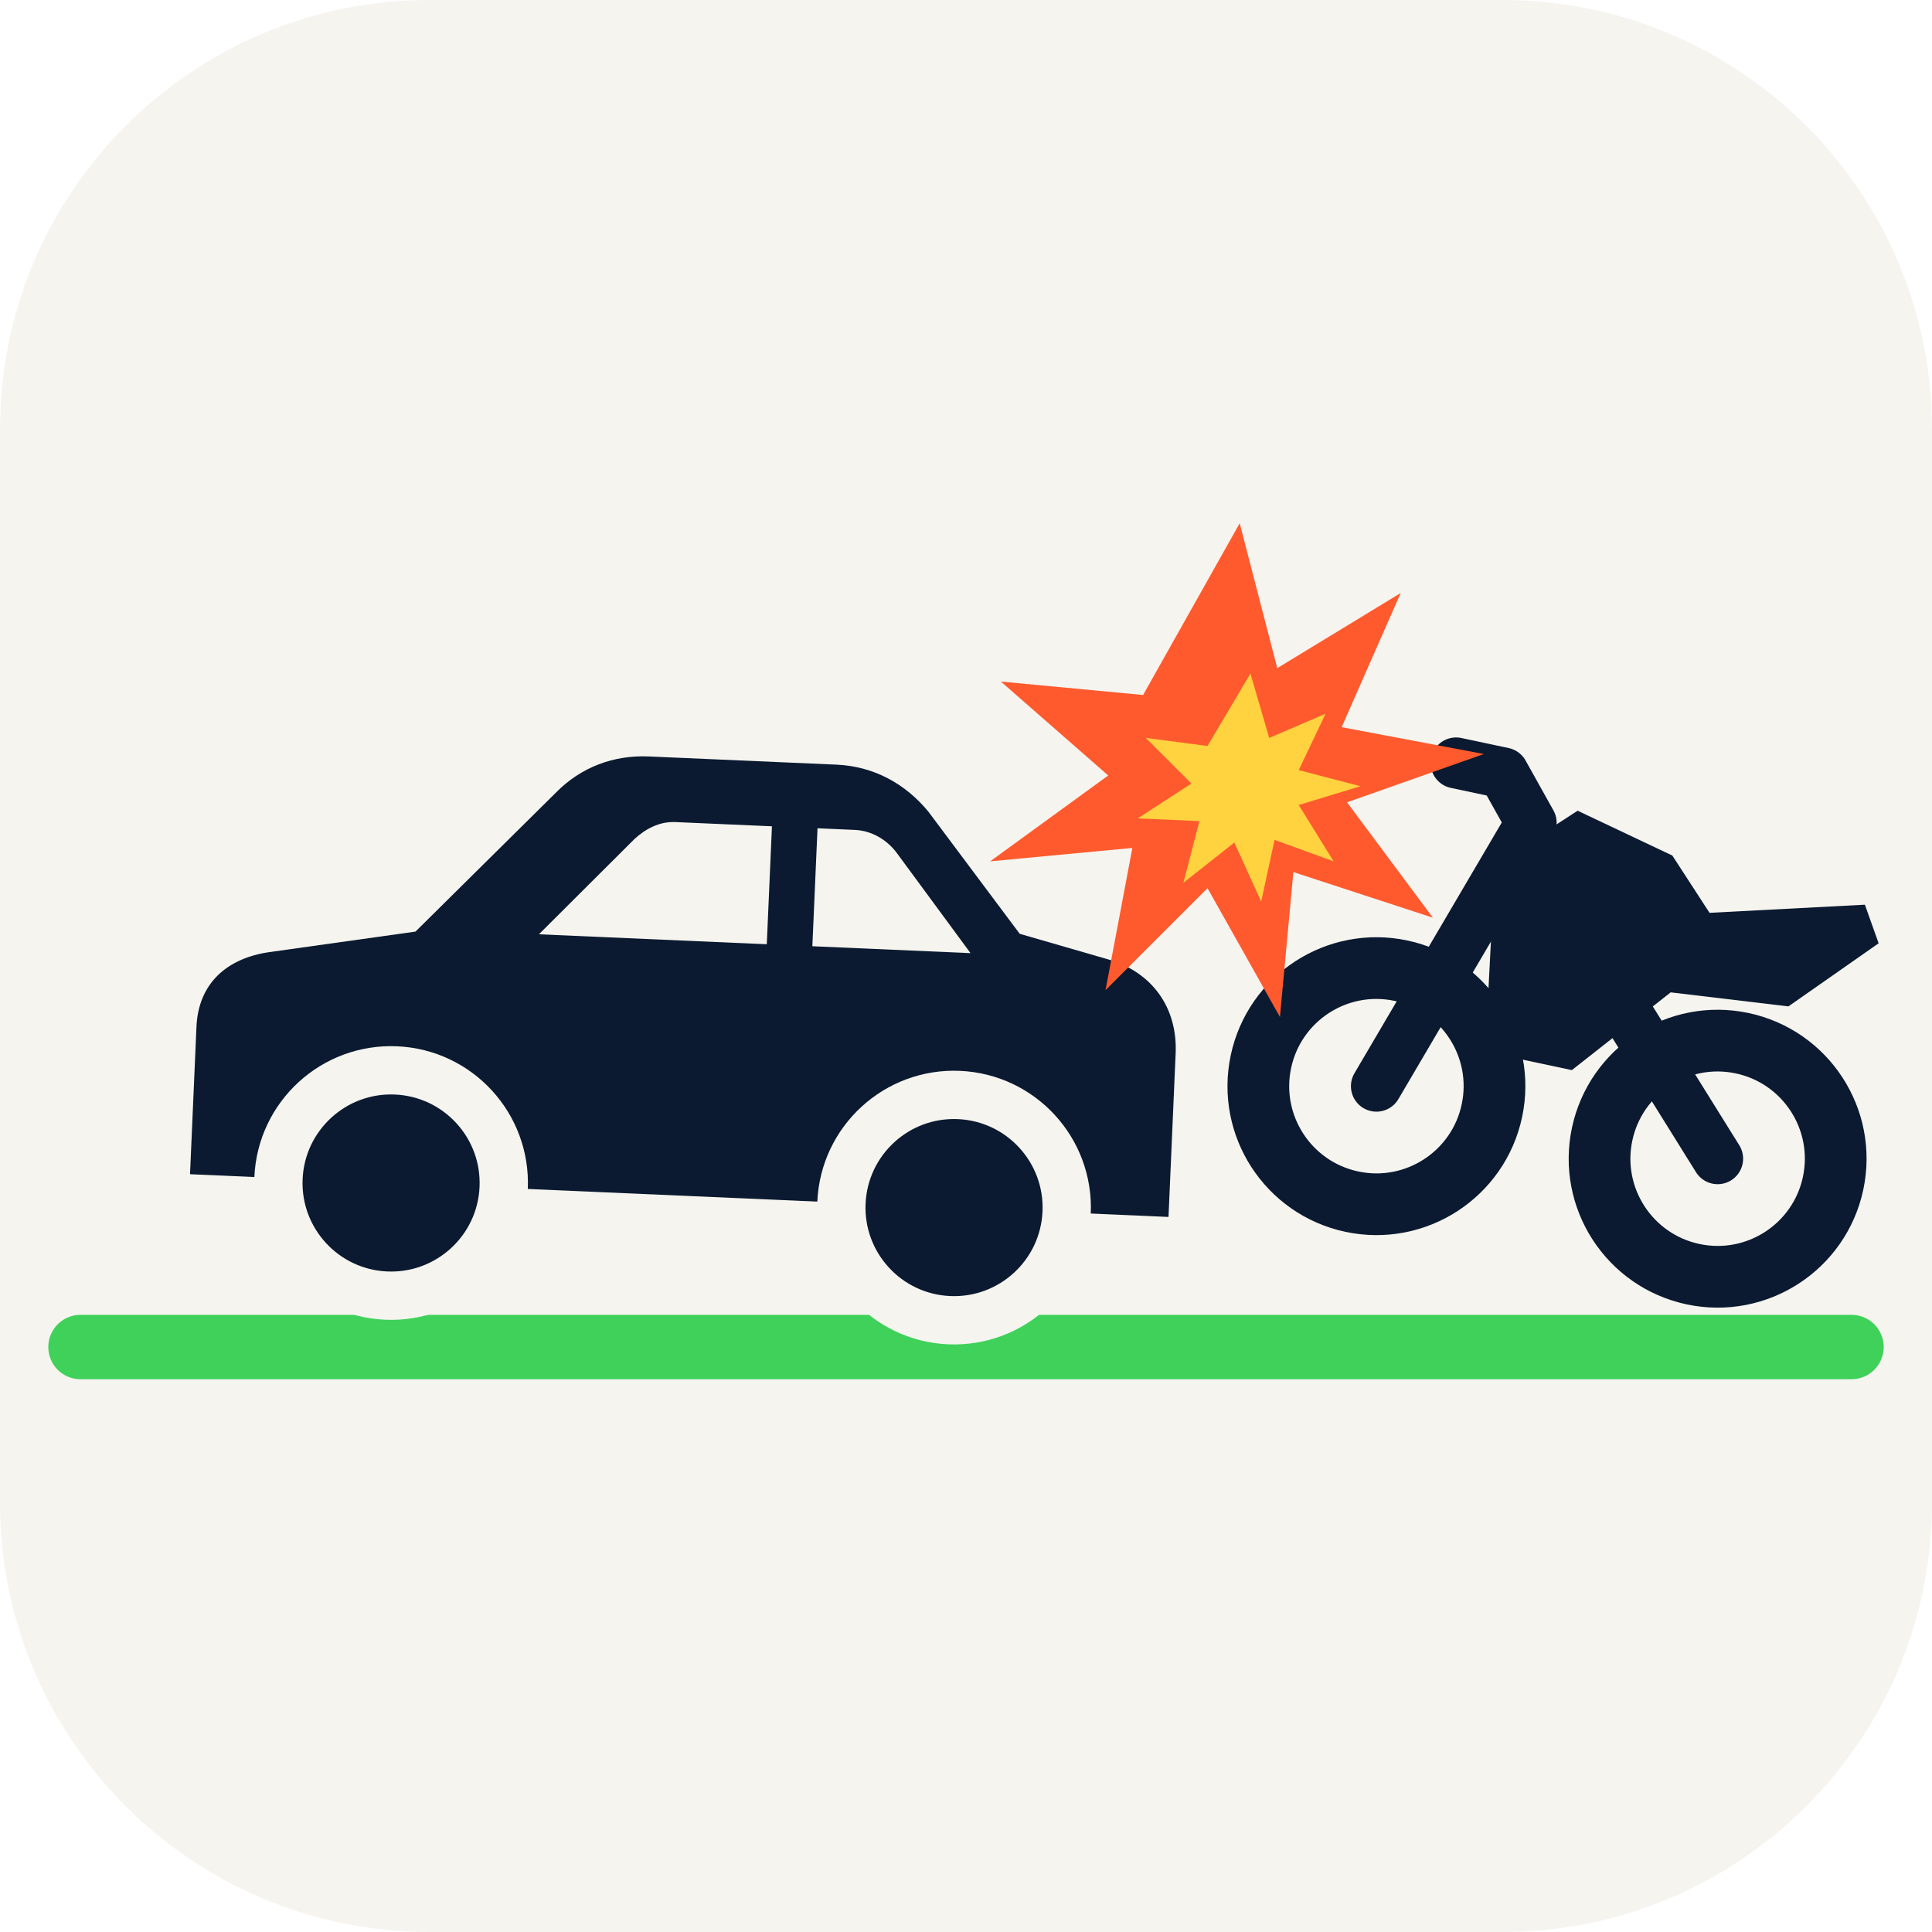
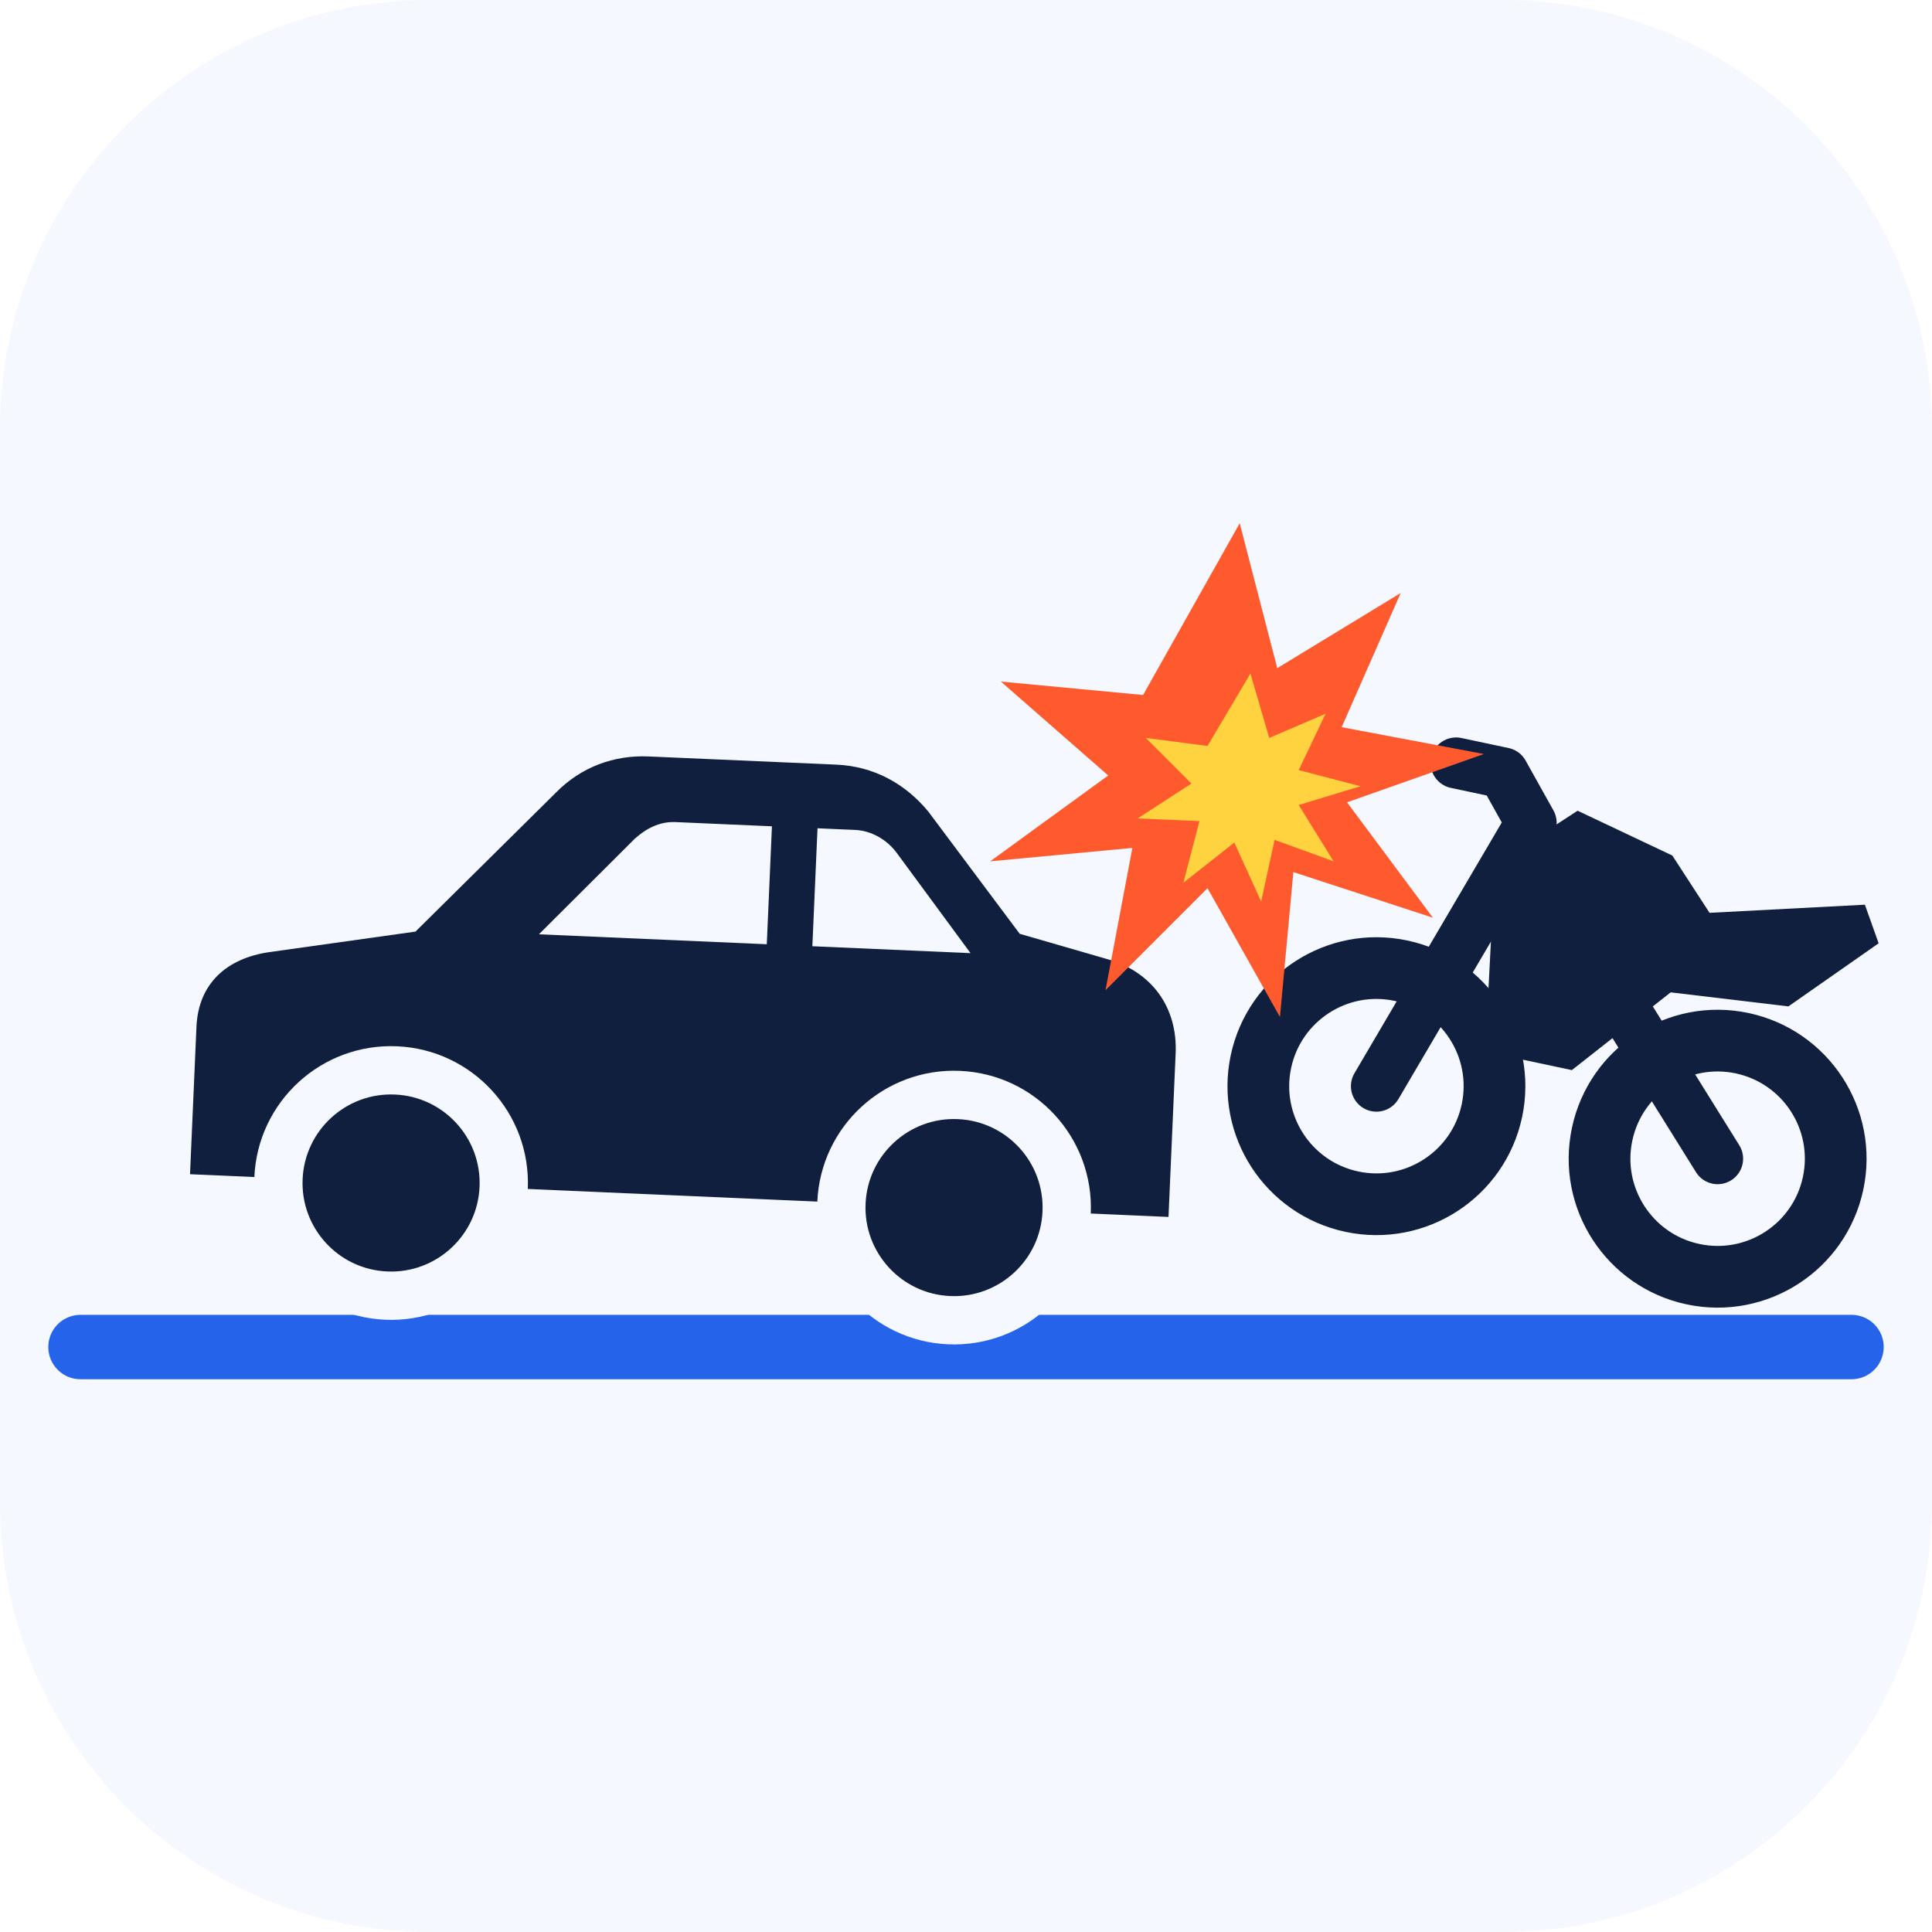
<svg xmlns="http://www.w3.org/2000/svg" viewBox="0 0 72 72">
-   <rect width="72" height="72" rx="16" fill="#f5f4ef" />
+   <rect width="72" height="72" rx="16" fill="#f5f8fe" />
  <g transform="translate(0 15)">
-     <path d="M3 35.2H69" stroke="#3fd15a" stroke-width="2.4" stroke-linecap="round" />
+     <path d="M3 35.2H69" stroke="#2563eb" stroke-width="2.4" stroke-linecap="round" />
    <g transform="rotate(2.5 24 31)">
-       <path fill="#0b1a30" d="M7 29.5V24c0-1.6 1-2.6 2.6-2.9l5.4-1 5-5.4c.9-1 2.1-1.5 3.4-1.5h7c1.4 0 2.6.6 3.5 1.6l3.6 4.4 3.3.8c1.7.4 2.7 1.7 2.7 3.4v6.1Z" />
-       <path fill="#f5f4ef" d="M19.6 20 23 16.3c.4-.4.9-.7 1.5-.7h3.6V20Zm10.2 0v-4.4h1.4c.6 0 1.2.3 1.6.8l2.9 3.6Z" />
-       <circle cx="14.5" cy="29.5" r="4.2" fill="#0b1a30" stroke="#f5f4ef" stroke-width="1.8" />
-       <circle cx="35.5" cy="29.5" r="4.2" fill="#0b1a30" stroke="#f5f4ef" stroke-width="1.8" />
+       <path fill="#0f1f3d" d="M7 29.5V24c0-1.6 1-2.6 2.6-2.9l5.4-1 5-5.4c.9-1 2.1-1.5 3.4-1.5h7c1.4 0 2.6.6 3.5 1.6l3.6 4.4 3.3.8c1.7.4 2.7 1.7 2.7 3.4v6.1Z" />
+       <path fill="#f5f8fe" d="M19.6 20 23 16.3c.4-.4.9-.7 1.5-.7h3.6V20Zm10.2 0v-4.4h1.4c.6 0 1.2.3 1.6.8l2.9 3.6Z" />
+       <circle cx="14.5" cy="29.5" r="4.2" fill="#0f1f3d" stroke="#f5f8fe" stroke-width="1.8" />
+       <circle cx="35.5" cy="29.5" r="4.2" fill="#0f1f3d" stroke="#f5f8fe" stroke-width="1.8" />
    </g>
    <g transform="rotate(12 67.4 33.4)">
-       <circle cx="50" cy="29" r="4.4" fill="none" stroke="#0b1a30" stroke-width="2.3" />
-       <circle cx="63" cy="29" r="4.4" fill="none" stroke="#0b1a30" stroke-width="2.3" />
-       <path fill="#0b1a30" d="M52.6 20 55.2 17.4l3.8.9 1.8 1.8 5.6-1.5.8 1.3-2.8 3-4.4.4-3 3.6h-3.3Z" />
-       <path d="M50 29 53.6 18.2l-1.4-1.6h-1.8M63 29l-5.2-5.4" fill="none" stroke="#0b1a30" stroke-width="1.9" stroke-linecap="round" stroke-linejoin="round" />
+       <circle cx="50" cy="29" r="4.4" fill="none" stroke="#0f1f3d" stroke-width="2.3" />
+       <circle cx="63" cy="29" r="4.4" fill="none" stroke="#0f1f3d" stroke-width="2.3" />
+       <path fill="#0f1f3d" d="M52.6 20 55.2 17.4l3.8.9 1.8 1.8 5.6-1.5.8 1.3-2.8 3-4.4.4-3 3.6h-3.3Z" />
+       <path d="M50 29 53.6 18.2l-1.4-1.6h-1.8M63 29l-5.2-5.4" fill="none" stroke="#0f1f3d" stroke-width="1.9" stroke-linecap="round" stroke-linejoin="round" />
    </g>
    <path fill="#ff5a2e" d="M46.2 4.5l1.4 5.4 4.6-2.8-2.2 5 5.3 1-5.1 1.8 3.2 4.3-5.2-1.7-.5 5.4-2.7-4.8-3.8 3.8 1-5.3-5.3.5 4.4-3.2-4-3.5 5.3.5Z" />
    <path fill="#ffd23f" d="M46.6 10.1l.7 2.4 2.1-.9-1 2.1 2.3.6-2.3.7 1.3 2.1-2.2-.8-.5 2.3-1-2.2-1.9 1.5.6-2.3-2.3-.1 2-1.3-1.7-1.7 2.3.3Z" />
  </g>
</svg>
